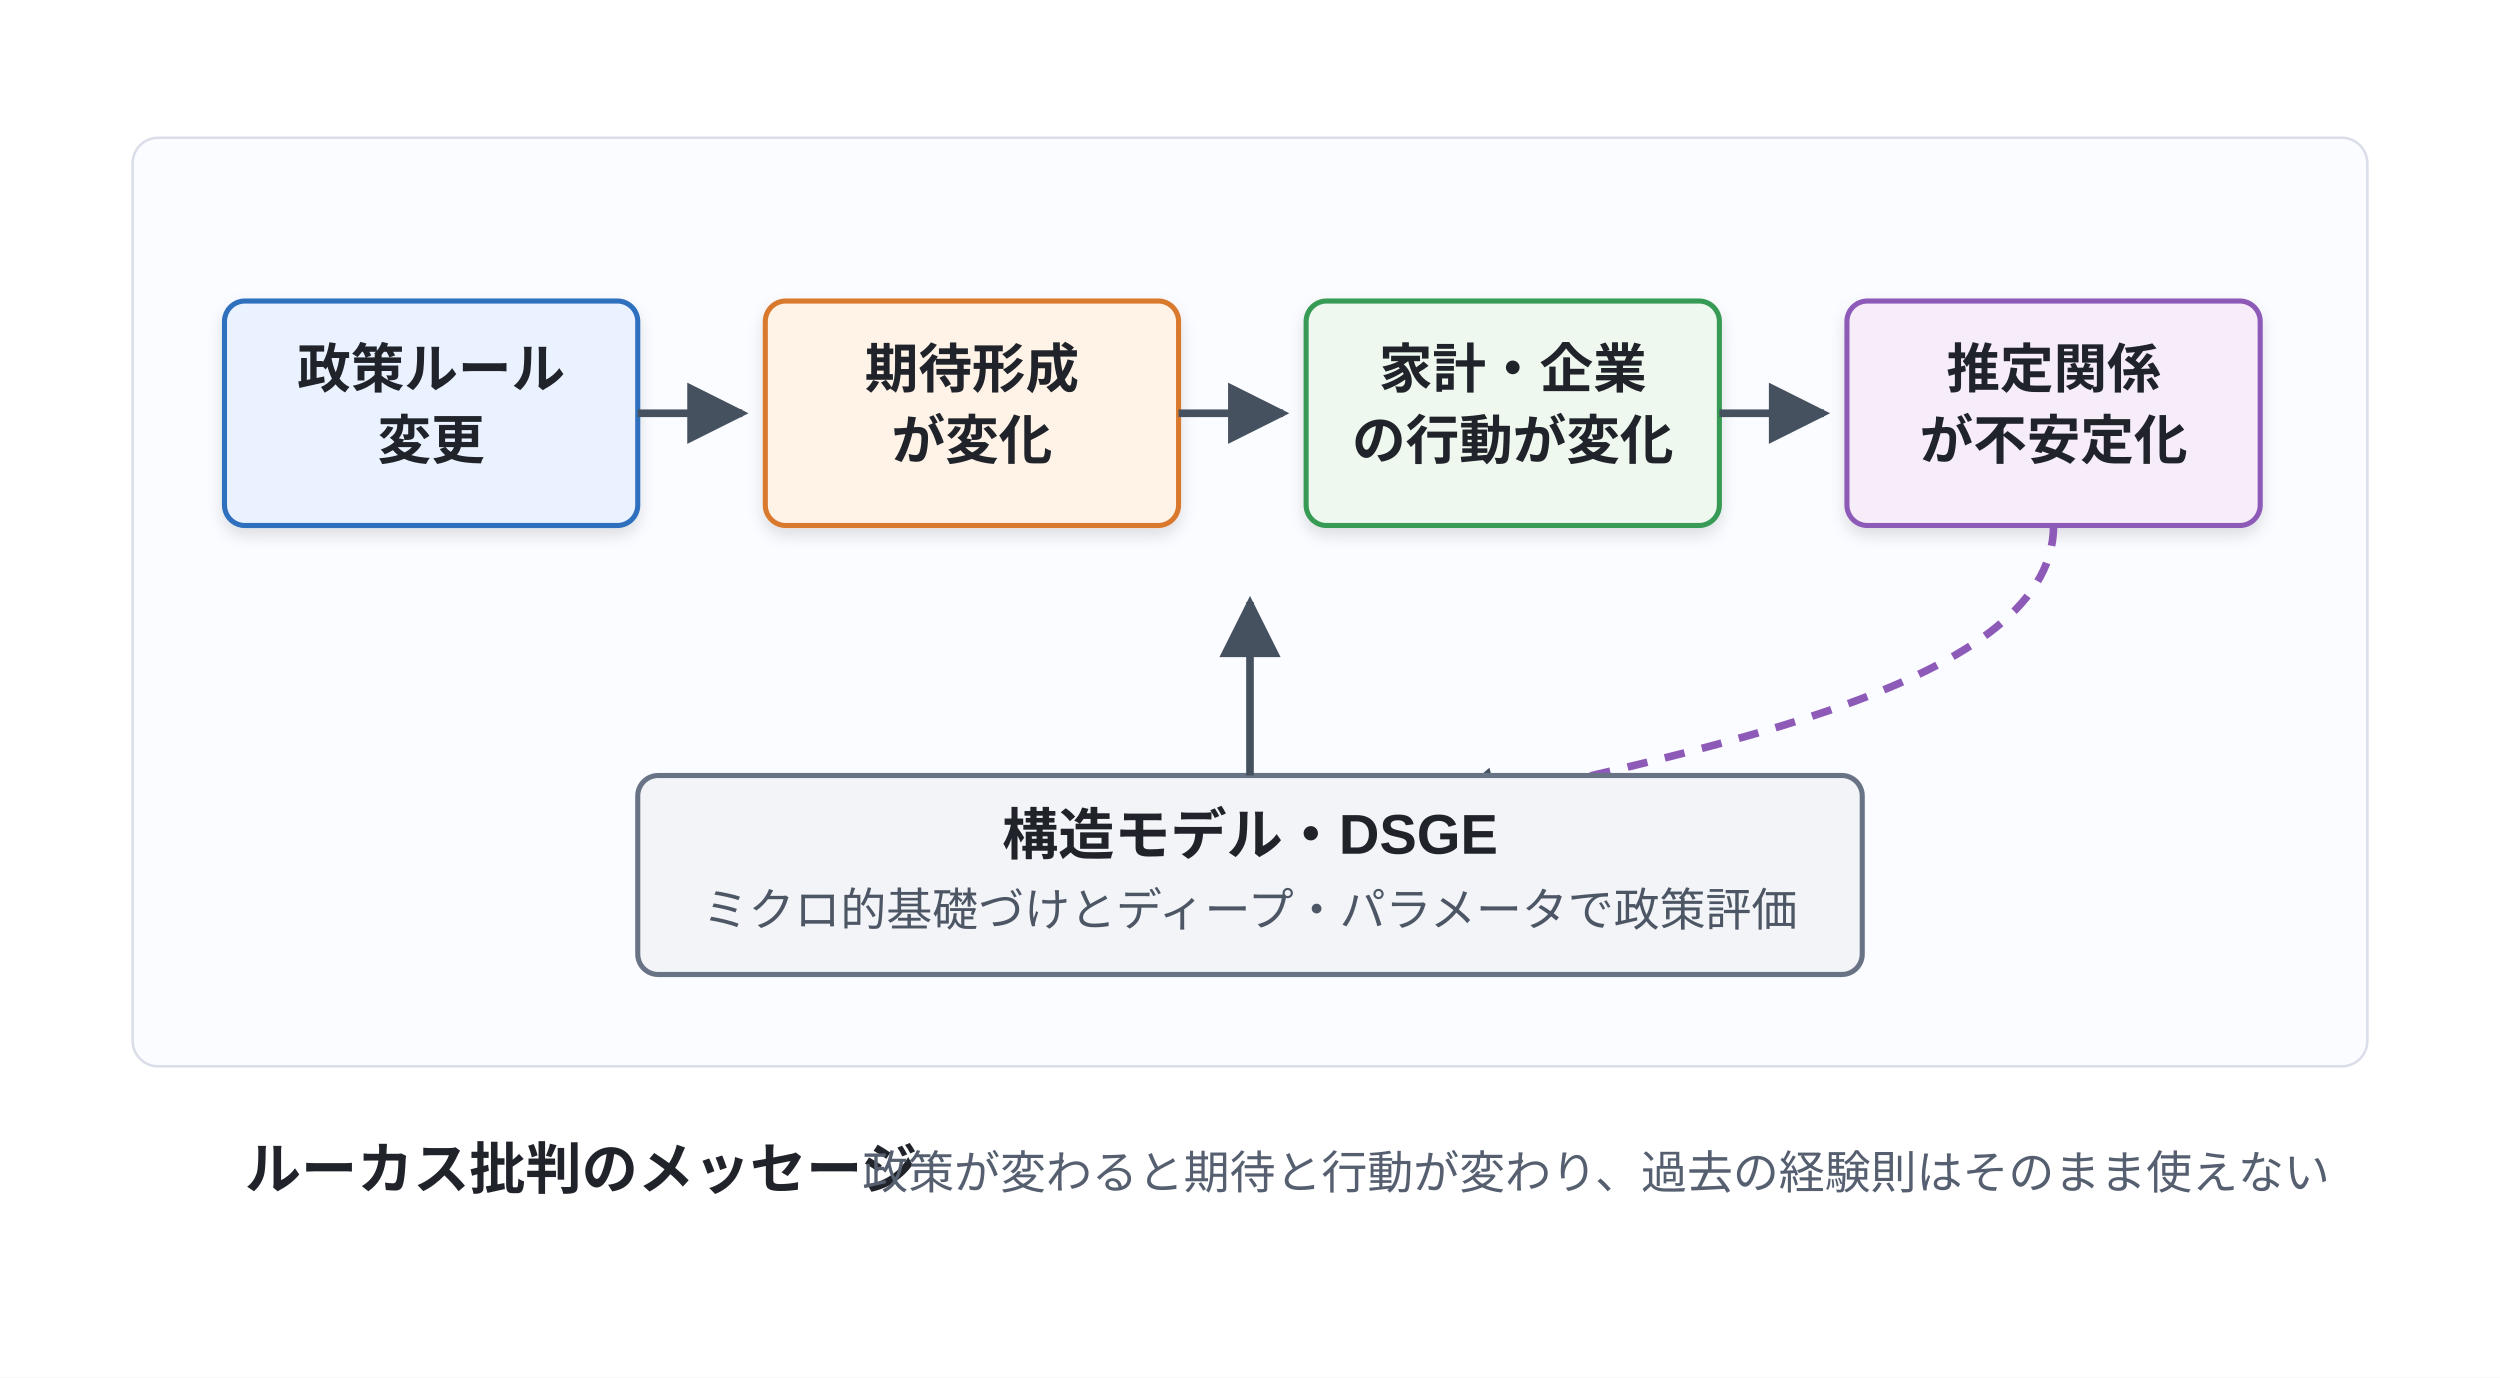
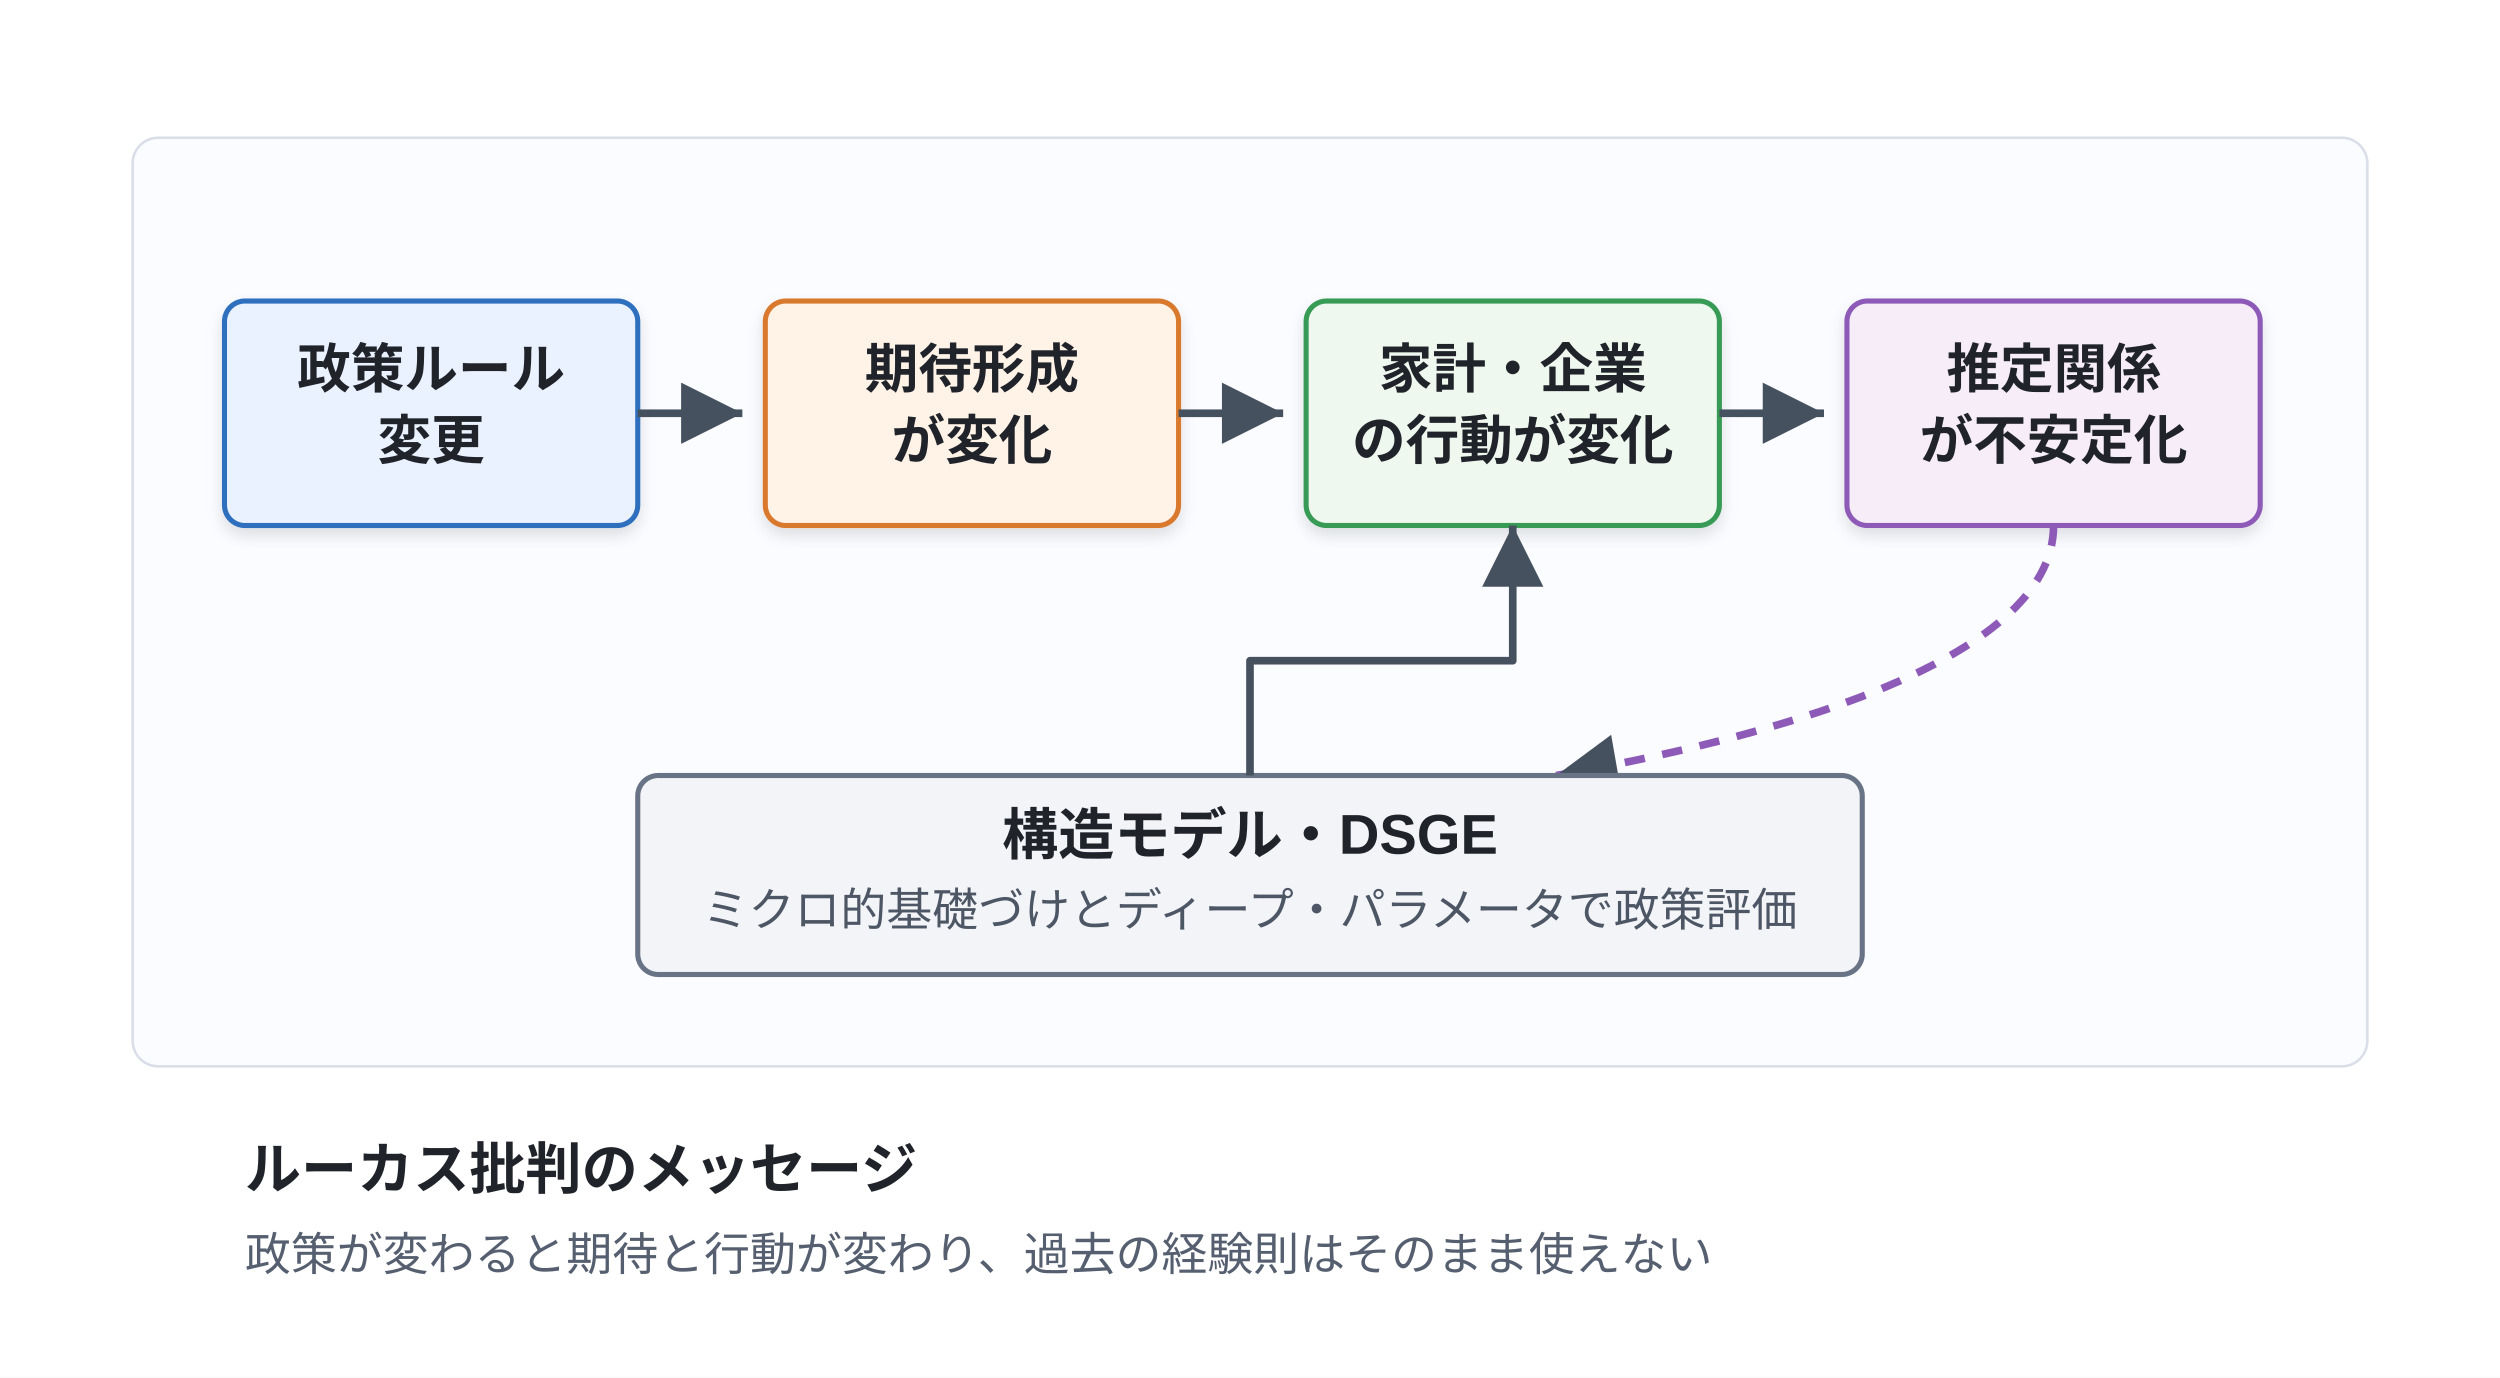
<svg xmlns="http://www.w3.org/2000/svg" width="980" height="540" viewBox="0 0 980 540" role="img" aria-labelledby="title desc">
  <defs>
-     <marker id="arrow" viewBox="0 0 10 10" refX="9" refY="5" markerWidth="8" markerHeight="8" orient="auto">
+     <marker id="arrow" viewBox="0 0 10 10" refX="10" refY="5" markerWidth="8" markerHeight="8" orient="auto">
      <path d="M 0 0 L 10 5 L 0 10 z" fill="#46515f" />
    </marker>
    <filter id="shadow" x="-10%" y="-10%" width="120%" height="120%">
      <feDropShadow dx="0" dy="3" stdDeviation="3" flood-color="#000" flood-opacity="0.12" />
    </filter>
  </defs>
  <rect width="980" height="540" fill="#ffffff" />
  <rect x="52" y="54" width="876" height="364" rx="10" fill="#fbfcff" stroke="#d9dee8" />
  <g font-family="Arial, 'Hiragino Sans', 'Yu Gothic', sans-serif">
    <g filter="url(#shadow)">
      <rect x="88" y="118" width="162" height="88" rx="8" fill="#eaf2ff" stroke="#2f6fbe" stroke-width="2" />
      <rect x="300" y="118" width="162" height="88" rx="8" fill="#fff3e8" stroke="#d9792f" stroke-width="2" />
      <rect x="512" y="118" width="162" height="88" rx="8" fill="#eef8ef" stroke="#379b55" stroke-width="2" />
      <rect x="724" y="118" width="162" height="88" rx="8" fill="#f6edf9" stroke="#8d5ab8" stroke-width="2" />
    </g>
    <g fill="#20242a" font-size="21" font-weight="700" text-anchor="middle">
      <text x="169" y="152">政策ルール</text>
      <text x="169" y="180">変更</text>
      <text x="381" y="152">期待形成</text>
      <text x="381" y="180">が変化</text>
      <text x="593" y="152">家計・企業</text>
      <text x="593" y="180">の行動が変化</text>
      <text x="805" y="152">推定関係</text>
      <text x="805" y="180">が不安定化</text>
    </g>
    <g stroke="#46515f" stroke-width="3" fill="none" marker-end="url(#arrow)">
      <line x1="250" y1="162" x2="291" y2="162" />
      <line x1="462" y1="162" x2="503" y2="162" />
      <line x1="674" y1="162" x2="715" y2="162" />
    </g>
-     <path d="M 805 206 C 805 272 650 296 566 318" fill="none" stroke="#8d5ab8" stroke-width="3" stroke-dasharray="8 7" marker-end="url(#arrow)" />
+     <path d="M 805 206 C 805 260 690 290 610 304" fill="none" stroke="#8d5ab8" stroke-width="3" stroke-dasharray="8 7" marker-end="url(#arrow)" />
    <rect x="250" y="304" width="480" height="78" rx="8" fill="#f2f4f8" stroke="#697386" stroke-width="2" />
    <text x="490" y="335" font-size="22" font-weight="700" fill="#20242a" text-anchor="middle">構造モデル・DSGE</text>
    <text x="490" y="363" font-size="18" fill="#4d5664" text-anchor="middle">ミクロ的基礎づけとディープ・パラメータで政策評価</text>
    <g stroke="#46515f" stroke-width="3" fill="none" marker-end="url(#arrow)">
-       <line x1="490" y1="304" x2="490" y2="236" />
+       <path d="M 490 304 L 490 259 L 593 259 L 593 206" stroke-linejoin="round" />
    </g>
    <text x="96" y="466" font-size="22" font-weight="700" fill="#20242a">ルーカス批判のメッセージ</text>
-     <text x="338" y="466" font-size="18" fill="#555f6f">政策が変わると期待と行動が変わり、過去の経験則はそのまま使えない</text>
+     <text x="96" y="498" font-size="18" fill="#555f6f">政策が変わると期待と行動が変わり、過去の経験則はそのまま使えない</text>
  </g>
</svg>
